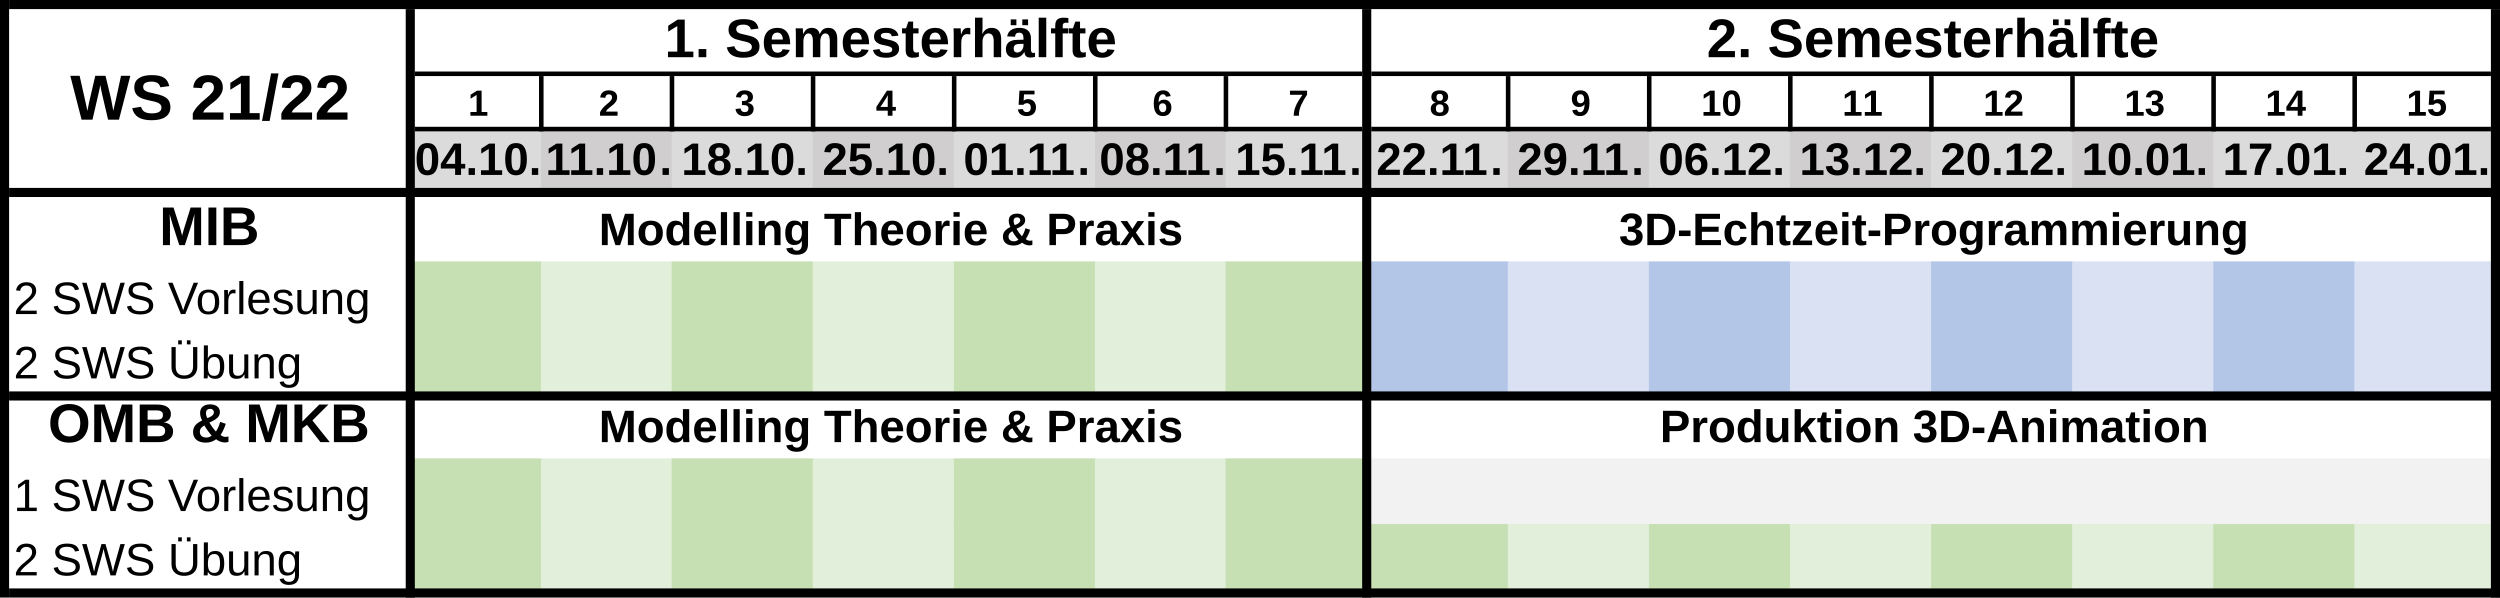
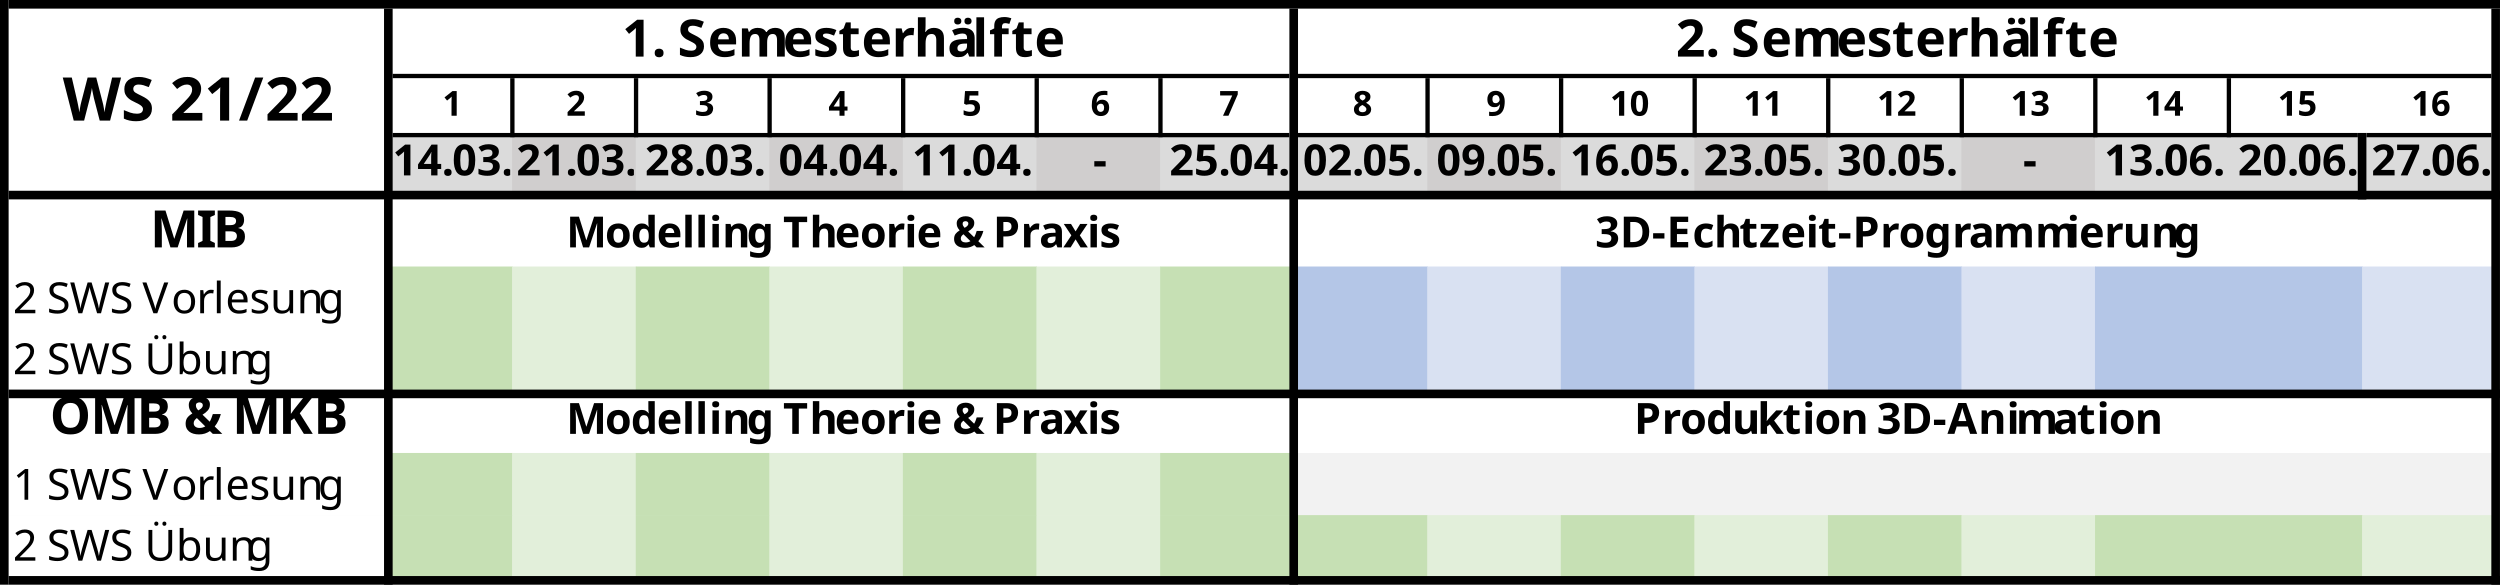
- <svg xmlns="http://www.w3.org/2000/svg" id="Layer_1" data-name="Layer 1" viewBox="0 0 461.4 110.28">
+ <svg xmlns="http://www.w3.org/2000/svg" id="Layer_1" data-name="Layer 1" viewBox="0 0 580.29 135.71">
  <defs>
-     <style>.cls-1{fill:#fff;}.cls-2{fill:#dbdbdb;}.cls-3{fill:#d0cece;}.cls-4{fill:#c6e0b4;}.cls-5{fill:#e2efda;}.cls-6{fill:#b4c6e7;}.cls-7{fill:#d9e1f2;}.cls-8{fill:#f2f2f2;}.cls-9{font-size:6.72px;}.cls-15,.cls-24,.cls-26,.cls-9{font-family:Arial-BoldMT, Arial;font-weight:700;}.cls-10{letter-spacing:3.03em;}.cls-11{letter-spacing:3.17em;}.cls-12{letter-spacing:3.32em;}.cls-13{letter-spacing:2.76em;}.cls-14{letter-spacing:2.76em;}.cls-15,.cls-25{font-size:8.4px;}.cls-16{letter-spacing:0.09em;}.cls-17{letter-spacing:0em;}.cls-18{letter-spacing:0.2em;}.cls-19{letter-spacing:0.32em;}.cls-20{letter-spacing:0.32em;}.cls-21{letter-spacing:0.21em;}.cls-22{letter-spacing:0em;}.cls-23{letter-spacing:0.32em;}.cls-24{font-size:10.08px;}.cls-25{font-family:ArialMT, Arial;}.cls-26{font-size:11.76px;}</style>
+     <style>.cls-1{fill:none;}.cls-2{fill:#fff;}.cls-3{fill:#dbdbdb;}.cls-4{fill:#d0cece;}.cls-5{fill:#c6e0b4;}.cls-6{fill:#e2efda;}.cls-7{fill:#b4c6e7;}.cls-8{fill:#d9e1f2;}.cls-9{fill:#f2f2f2;}.cls-10{font-size:8px;}.cls-10,.cls-13,.cls-21,.cls-23,.cls-49,.cls-74{font-family:Ubuntu-Bold, Ubuntu;font-weight:700;}.cls-11{letter-spacing:0em;}.cls-12{clip-path:url(#clip-path);}.cls-13,.cls-21,.cls-26,.cls-74{font-size:10px;}.cls-14{letter-spacing:0em;}.cls-15{letter-spacing:0em;}.cls-16{letter-spacing:0em;}.cls-17{clip-path:url(#clip-path-2);}.cls-18{clip-path:url(#clip-path-3);}.cls-19,.cls-21{letter-spacing:0em;}.cls-20{letter-spacing:0em;}.cls-22{letter-spacing:0em;}.cls-23{font-size:12px;}.cls-24{letter-spacing:0em;}.cls-25{letter-spacing:0em;}.cls-26{font-family:Ubuntu-Regular, Ubuntu;}.cls-27{letter-spacing:-0.01em;}.cls-28{letter-spacing:0em;}.cls-29{letter-spacing:0em;}.cls-30{letter-spacing:0.01em;}.cls-31{letter-spacing:0em;}.cls-32{letter-spacing:0.01em;}.cls-33{clip-path:url(#clip-path-4);}.cls-34{letter-spacing:0em;}.cls-35{letter-spacing:0em;}.cls-36{letter-spacing:-0.01em;}.cls-37{letter-spacing:0em;}.cls-38{letter-spacing:0em;}.cls-39{clip-path:url(#clip-path-5);}.cls-40{letter-spacing:-0.01em;}.cls-41{letter-spacing:0em;}.cls-42{letter-spacing:0.01em;}.cls-43{letter-spacing:0em;}.cls-44{letter-spacing:0em;}.cls-45{letter-spacing:0.01em;}.cls-46{letter-spacing:0em;}.cls-47{letter-spacing:0em;}.cls-48{letter-spacing:0em;}.cls-49{font-size:14px;}.cls-50{letter-spacing:0em;}.cls-51{letter-spacing:0em;}.cls-52{letter-spacing:0em;}.cls-53{clip-path:url(#clip-path-6);}.cls-54{letter-spacing:0em;}.cls-55{letter-spacing:0.02em;}.cls-56{letter-spacing:0em;}.cls-57{letter-spacing:0em;}.cls-58{letter-spacing:0.01em;}.cls-59{letter-spacing:0em;}.cls-60{letter-spacing:0.01em;}.cls-61{letter-spacing:0em;}.cls-62{letter-spacing:0.01em;}.cls-63{letter-spacing:0.01em;}.cls-64{clip-path:url(#clip-path-7);}.cls-65{letter-spacing:0.01em;}.cls-66{letter-spacing:0em;}.cls-67{letter-spacing:0.01em;}.cls-68{letter-spacing:0em;}.cls-69{letter-spacing:0.01em;}.cls-70{letter-spacing:0.01em;}.cls-71{letter-spacing:-0.01em;}.cls-72{letter-spacing:0.01em;}.cls-73{clip-path:url(#clip-path-8);}.cls-74,.cls-86{letter-spacing:0em;}.cls-75{letter-spacing:0.01em;}.cls-76{letter-spacing:-0.01em;}.cls-77{letter-spacing:0.01em;}.cls-78{letter-spacing:-0.01em;}.cls-79{letter-spacing:0em;}.cls-80{letter-spacing:0em;}.cls-81{letter-spacing:-0.01em;}.cls-82{letter-spacing:0em;}.cls-83{letter-spacing:0em;}.cls-84{letter-spacing:0.01em;}.cls-85{letter-spacing:0em;}.cls-87{letter-spacing:0em;}</style>
+     <clipPath id="clip-path">
+       <rect class="cls-1" x="90.71" y="31.86" width="27.71" height="13" />
+     </clipPath>
+     <clipPath id="clip-path-2">
+       <rect class="cls-1" x="119.43" y="31.86" width="27.71" height="13" />
+     </clipPath>
+     <clipPath id="clip-path-3">
+       <rect class="cls-1" x="1.57" y="31.86" width="578.29" height="13" />
+     </clipPath>
+     <clipPath id="clip-path-4">
+       <rect class="cls-1" x="1.57" y="92" width="578.29" height="12.71" />
+     </clipPath>
+     <clipPath id="clip-path-5">
+       <rect class="cls-1" x="90.28" y="91.57" width="210" height="13.57" />
+     </clipPath>
+     <clipPath id="clip-path-6">
+       <rect class="cls-1" x="90.28" y="1.57" width="210" height="16" />
+     </clipPath>
+     <clipPath id="clip-path-7">
+       <rect class="cls-1" x="300.43" y="1.57" width="278.86" height="16" />
+     </clipPath>
+     <clipPath id="clip-path-8">
+       <rect class="cls-1" x="300.43" y="91.57" width="278.86" height="13.57" />
+     </clipPath>
  </defs>
-   <rect class="cls-1" x="1.32" y="1.32" width="459.36" height="22.56" />
-   <rect class="cls-1" x="1.32" y="23.76" width="74.52" height="11.88" />
-   <rect class="cls-2" x="75.72" y="23.76" width="24.24" height="11.88" />
-   <rect class="cls-3" x="99.84" y="23.76" width="24.24" height="11.88" />
-   <rect class="cls-2" x="123.96" y="23.76" width="26.16" height="11.88" />
-   <rect class="cls-3" x="150" y="23.76" width="26.16" height="11.88" />
-   <rect class="cls-2" x="176.04" y="23.76" width="26.16" height="11.88" />
-   <rect class="cls-3" x="202.08" y="23.76" width="24.24" height="11.88" />
-   <rect class="cls-2" x="226.2" y="23.76" width="52.2" height="11.88" />
-   <rect class="cls-3" x="278.28" y="23.76" width="26.16" height="11.88" />
-   <rect class="cls-2" x="304.32" y="23.76" width="26.16" height="11.88" />
-   <rect class="cls-3" x="330.36" y="23.76" width="26.16" height="11.88" />
-   <rect class="cls-2" x="356.4" y="23.76" width="26.16" height="11.88" />
-   <rect class="cls-3" x="382.44" y="23.76" width="26.16" height="11.88" />
-   <rect class="cls-2" x="408.48" y="23.76" width="52.2" height="11.88" />
-   <rect class="cls-1" x="1.32" y="35.52" width="459.36" height="12.84" />
-   <rect class="cls-1" x="1.32" y="48.24" width="74.52" height="24.96" />
-   <rect class="cls-4" x="75.72" y="48.24" width="24.24" height="24.96" />
-   <rect class="cls-5" x="99.84" y="48.24" width="24.24" height="24.96" />
-   <rect class="cls-4" x="123.96" y="48.24" width="26.16" height="24.96" />
-   <rect class="cls-5" x="150" y="48.24" width="26.16" height="24.96" />
-   <rect class="cls-4" x="176.04" y="48.24" width="26.16" height="24.96" />
-   <rect class="cls-5" x="202.08" y="48.24" width="24.24" height="24.96" />
-   <rect class="cls-4" x="226.2" y="48.24" width="26.16" height="24.96" />
-   <rect class="cls-6" x="252.24" y="48.24" width="26.16" height="24.96" />
-   <rect class="cls-7" x="278.28" y="48.24" width="26.16" height="24.96" />
-   <rect class="cls-6" x="304.32" y="48.24" width="26.16" height="24.96" />
-   <rect class="cls-7" x="330.36" y="48.24" width="26.16" height="24.96" />
-   <rect class="cls-6" x="356.4" y="48.24" width="26.16" height="24.96" />
-   <rect class="cls-7" x="382.44" y="48.24" width="26.16" height="24.96" />
-   <rect class="cls-6" x="408.48" y="48.24" width="26.16" height="24.96" />
-   <rect class="cls-7" x="434.52" y="48.24" width="26.16" height="24.96" />
-   <rect class="cls-1" x="1.32" y="73.08" width="459.36" height="11.64" />
-   <rect class="cls-1" x="1.32" y="84.6" width="74.52" height="12.24" />
-   <rect class="cls-4" x="75.72" y="84.6" width="24.24" height="12.24" />
-   <rect class="cls-5" x="99.84" y="84.6" width="24.24" height="12.24" />
-   <rect class="cls-4" x="123.96" y="84.6" width="26.16" height="12.24" />
-   <rect class="cls-5" x="150" y="84.6" width="26.16" height="12.24" />
-   <rect class="cls-4" x="176.04" y="84.6" width="26.16" height="12.24" />
-   <rect class="cls-5" x="202.08" y="84.6" width="24.24" height="12.24" />
-   <rect class="cls-4" x="226.2" y="84.6" width="26.16" height="12.24" />
-   <rect class="cls-8" x="252.24" y="84.6" width="208.44" height="12.24" />
-   <rect class="cls-1" x="1.32" y="96.72" width="74.52" height="12.84" />
-   <rect class="cls-4" x="75.72" y="96.72" width="24.24" height="12.84" />
-   <rect class="cls-5" x="99.84" y="96.72" width="24.24" height="12.84" />
-   <rect class="cls-4" x="123.96" y="96.72" width="26.16" height="12.84" />
-   <rect class="cls-5" x="150" y="96.72" width="26.16" height="12.84" />
-   <rect class="cls-4" x="176.04" y="96.72" width="26.16" height="12.84" />
-   <rect class="cls-5" x="202.08" y="96.72" width="24.24" height="12.84" />
-   <rect class="cls-4" x="226.2" y="96.72" width="52.2" height="12.84" />
-   <rect class="cls-5" x="278.28" y="96.72" width="26.16" height="12.84" />
-   <rect class="cls-4" x="304.32" y="96.72" width="26.16" height="12.84" />
-   <rect class="cls-5" x="330.36" y="96.72" width="26.16" height="12.84" />
-   <rect class="cls-4" x="356.4" y="96.72" width="26.16" height="12.84" />
-   <rect class="cls-5" x="382.44" y="96.72" width="26.16" height="12.84" />
-   <rect class="cls-4" x="408.48" y="96.72" width="26.16" height="12.84" />
-   <rect class="cls-5" x="434.52" y="96.72" width="26.16" height="12.84" />
-   <text class="cls-9" transform="translate(86.4 21.36)">
-     <tspan class="cls-10">1</tspan>
-     <tspan class="cls-11" x="24.11" y="0">2</tspan>
-     <tspan class="cls-12" x="49.19" y="0">34</tspan>
-     <tspan class="cls-11" x="101.25" y="0">56</tspan>
-     <tspan class="cls-12" x="151.4" y="0">78</tspan>
-     <tspan class="cls-10" x="203.47" y="0">9</tspan>
-     <tspan x="227.58" y="0">1</tspan>
-     <tspan class="cls-13" x="231.32" y="0">0</tspan>
-     <tspan x="253.62" y="0">1</tspan>
-     <tspan class="cls-13" x="257.35" y="0">1</tspan>
-     <tspan x="279.65" y="0">1</tspan>
-     <tspan class="cls-13" x="283.39" y="0">2</tspan>
-     <tspan x="305.69" y="0">1</tspan>
-     <tspan class="cls-14" x="309.42" y="0">3</tspan>
-     <tspan x="331.72" y="0">1</tspan>
-     <tspan class="cls-13" x="335.46" y="0">4</tspan>
-     <tspan x="357.76" y="0">15</tspan>
-   </text>
-   <text class="cls-15" transform="translate(76.56 32.28)">04.10<tspan class="cls-16" x="21.02" y="0">.</tspan>
-     <tspan class="cls-17" x="24.12" y="0">11.10</tspan>
-     <tspan class="cls-18" x="45.14" y="0">.</tspan>
-     <tspan x="49.19" y="0">18.10</tspan>
-     <tspan class="cls-19" x="70.22" y="0">.</tspan>
-     <tspan x="75.23" y="0">25.10</tspan>
-     <tspan class="cls-20" x="96.25" y="0">.</tspan>
-     <tspan class="cls-17" x="101.26" y="0">01.11</tspan>
-     <tspan class="cls-21" x="122.28" y="0">.</tspan>
-     <tspan class="cls-17" x="126.34" y="0">08.11</tspan>
-     <tspan class="cls-21" x="147.36" y="0">.</tspan>
-     <tspan class="cls-17" x="151.42" y="0">15.11</tspan>
-     <tspan class="cls-20" x="172.44" y="0">.</tspan>
-     <tspan x="177.45" y="0">22.11</tspan>
-     <tspan class="cls-20" x="198.47" y="0">.</tspan>
-     <tspan class="cls-22" x="203.48" y="0">29.11</tspan>
-     <tspan class="cls-23" x="224.5" y="0">.</tspan>
-     <tspan x="229.52" y="0">06.12</tspan>
-     <tspan class="cls-20" x="250.54" y="0">.</tspan>
-     <tspan x="255.55" y="0">13.12</tspan>
-     <tspan class="cls-23" x="276.57" y="0">.</tspan>
-     <tspan x="281.58" y="0">20.12</tspan>
-     <tspan class="cls-20" x="302.6" y="0">.</tspan>
-     <tspan x="307.62" y="0">10.01</tspan>
-     <tspan class="cls-20" x="328.64" y="0">.</tspan>
-     <tspan x="333.65" y="0">17.01</tspan>
-     <tspan class="cls-23" x="354.67" y="0">.</tspan>
-     <tspan x="359.69" y="0">24.01.</tspan>
-   </text>
-   <text class="cls-24" transform="translate(29.4 45.24)">MIB</text>
-   <text class="cls-25" transform="translate(2.52 57.96)">2 SWS Vorlesung</text>
-   <text class="cls-25" transform="translate(2.52 69.84)">2 SWS Übung</text>
-   <text class="cls-24" transform="translate(8.88 81.6)">OMB &amp; MKB</text>
-   <text class="cls-25" transform="translate(2.52 94.32)">1 SWS Vorlesung</text>
-   <text class="cls-25" transform="translate(2.52 106.2)">2 SWS Übung</text>
-   <text class="cls-15" transform="translate(110.52 81.6)">Modelling Theorie &amp; Praxis</text>
-   <text class="cls-26" transform="translate(12.96 22.08)">WS 21/22</text>
-   <text class="cls-24" transform="translate(122.64 10.56)">1. Semesterhälfte</text>
-   <text class="cls-15" transform="translate(110.52 45.24)">Modelling Theorie &amp; Praxis</text>
-   <text class="cls-24" transform="translate(315 10.56)">2. Semesterhälfte</text>
-   <text class="cls-15" transform="translate(306.36 81.6)">Produktion 3D-Animation</text>
-   <text class="cls-15" transform="translate(298.8 45.24)">3D-Echtzeit-Programmierung</text>
-   <rect x="76.56" y="13.2" width="174.84" height="0.84" />
-   <rect x="76.56" y="23.4" width="174.84" height="0.84" />
-   <rect width="1.68" height="110.28" />
-   <rect x="74.88" y="1.68" width="1.68" height="108.6" />
-   <rect x="251.4" y="1.68" width="1.68" height="108.6" />
-   <rect x="459.72" y="1.68" width="1.68" height="108.6" />
-   <rect x="99.48" y="14.04" width="0.84" height="10.2" />
-   <rect x="123.6" y="14.04" width="0.84" height="10.2" />
-   <rect x="149.64" y="14.04" width="0.84" height="10.2" />
-   <rect x="175.68" y="14.04" width="0.84" height="10.2" />
-   <rect x="201.72" y="14.04" width="0.84" height="10.2" />
-   <rect x="225.84" y="14.04" width="0.84" height="10.2" />
-   <rect x="277.92" y="14.04" width="0.84" height="10.2" />
-   <rect x="303.96" y="14.04" width="0.84" height="10.2" />
-   <rect x="330" y="14.04" width="0.84" height="10.2" />
-   <rect x="356.04" y="14.04" width="0.84" height="10.2" />
-   <rect x="382.08" y="14.04" width="0.84" height="10.2" />
-   <rect x="408.12" y="14.04" width="0.84" height="10.2" />
-   <rect x="434.16" y="14.04" width="0.84" height="10.2" />
-   <rect x="1.68" width="459.72" height="1.68" />
-   <rect x="253.08" y="13.2" width="206.64" height="0.84" />
-   <rect x="253.08" y="23.4" width="206.64" height="0.84" />
-   <rect x="1.68" y="34.68" width="459.72" height="1.68" />
-   <rect x="1.68" y="72.24" width="459.72" height="1.68" />
-   <rect x="1.68" y="108.6" width="459.72" height="1.68" />
+   <rect class="cls-2" x="1.57" y="1.57" width="577.86" height="29.86" />
+   <rect class="cls-2" x="1.57" y="31.29" width="88.71" height="14.14" />
+   <rect class="cls-3" x="90.14" y="31.28" width="28.86" height="14.14" />
+   <rect class="cls-4" x="118.86" y="31.28" width="28.86" height="14.14" />
+   <rect class="cls-3" x="147.57" y="31.28" width="31.14" height="14.14" />
+   <rect class="cls-4" x="178.57" y="31.28" width="31.14" height="14.14" />
+   <rect class="cls-3" x="209.57" y="31.28" width="31.14" height="14.14" />
+   <rect class="cls-4" x="240.57" y="31.28" width="28.86" height="14.14" />
+   <rect class="cls-3" x="269.29" y="31.28" width="62.14" height="14.14" />
+   <rect class="cls-4" x="331.29" y="31.28" width="31.14" height="14.14" />
+   <rect class="cls-3" x="362.29" y="31.28" width="31.14" height="14.14" />
+   <rect class="cls-4" x="393.29" y="31.28" width="31.14" height="14.14" />
+   <rect class="cls-3" x="424.29" y="31.28" width="31.14" height="14.14" />
+   <rect class="cls-4" x="455.28" y="31.28" width="31.14" height="14.14" />
+   <rect class="cls-3" x="486.28" y="31.28" width="93.14" height="14.14" />
+   <rect class="cls-2" x="1.57" y="45.28" width="577.86" height="16.71" />
+   <rect class="cls-2" x="1.57" y="61.86" width="88.71" height="29.71" />
+   <rect class="cls-5" x="90.14" y="61.86" width="28.86" height="29.71" />
+   <rect class="cls-6" x="118.86" y="61.86" width="28.86" height="29.71" />
+   <rect class="cls-5" x="147.57" y="61.86" width="31.14" height="29.71" />
+   <rect class="cls-6" x="178.57" y="61.86" width="31.14" height="29.71" />
+   <rect class="cls-5" x="209.57" y="61.86" width="31.14" height="29.71" />
+   <rect class="cls-6" x="240.57" y="61.86" width="28.86" height="29.71" />
+   <rect class="cls-5" x="269.29" y="61.86" width="31.14" height="29.71" />
+   <rect class="cls-7" x="300.29" y="61.86" width="31.14" height="29.71" />
+   <rect class="cls-8" x="331.29" y="61.86" width="31.14" height="29.71" />
+   <rect class="cls-7" x="362.29" y="61.86" width="31.14" height="29.71" />
+   <rect class="cls-8" x="393.29" y="61.86" width="31.14" height="29.71" />
+   <rect class="cls-7" x="424.29" y="61.86" width="31.14" height="29.71" />
+   <rect class="cls-8" x="455.28" y="61.86" width="31.14" height="29.71" />
+   <rect class="cls-7" x="486.28" y="61.86" width="62.14" height="29.71" />
+   <rect class="cls-8" x="548.28" y="61.86" width="31.14" height="29.71" />
+   <rect class="cls-2" x="1.57" y="91.43" width="577.86" height="13.86" />
+   <rect class="cls-2" x="1.57" y="105.14" width="88.71" height="14.57" />
+   <rect class="cls-5" x="90.14" y="105.14" width="28.86" height="14.57" />
+   <rect class="cls-6" x="118.86" y="105.14" width="28.86" height="14.57" />
+   <rect class="cls-5" x="147.57" y="105.14" width="31.14" height="14.57" />
+   <rect class="cls-6" x="178.57" y="105.14" width="31.14" height="14.57" />
+   <rect class="cls-5" x="209.57" y="105.14" width="31.14" height="14.57" />
+   <rect class="cls-6" x="240.57" y="105.14" width="28.86" height="14.57" />
+   <rect class="cls-5" x="269.29" y="105.14" width="31.14" height="14.57" />
+   <rect class="cls-9" x="300.29" y="105.14" width="279.14" height="14.57" />
+   <rect class="cls-2" x="1.57" y="119.57" width="88.71" height="15.29" />
+   <rect class="cls-5" x="90.14" y="119.57" width="28.86" height="15.29" />
+   <rect class="cls-6" x="118.86" y="119.57" width="28.86" height="15.29" />
+   <rect class="cls-5" x="147.57" y="119.57" width="31.14" height="15.29" />
+   <rect class="cls-6" x="178.57" y="119.57" width="31.14" height="15.29" />
+   <rect class="cls-5" x="209.57" y="119.57" width="31.14" height="15.29" />
+   <rect class="cls-6" x="240.57" y="119.57" width="28.86" height="15.29" />
+   <rect class="cls-5" x="269.29" y="119.57" width="62.14" height="15.29" />
+   <rect class="cls-6" x="331.29" y="119.57" width="31.14" height="15.29" />
+   <rect class="cls-5" x="362.29" y="119.57" width="31.14" height="15.29" />
+   <rect class="cls-6" x="393.29" y="119.57" width="31.14" height="15.29" />
+   <rect class="cls-5" x="424.29" y="119.57" width="31.14" height="15.29" />
+   <rect class="cls-6" x="455.28" y="119.57" width="31.14" height="15.29" />
+   <rect class="cls-5" x="486.29" y="119.57" width="62.14" height="15.29" />
+   <rect class="cls-6" x="548.28" y="119.57" width="31.14" height="15.29" />
+   <text class="cls-10" transform="translate(102.71 26.86)">1</text>
+   <text class="cls-10" transform="translate(131.43 26.86)">2</text>
+   <text class="cls-10" transform="translate(161.28 26.86)">3</text>
+   <text class="cls-10" transform="translate(192.28 26.86)">4</text>
+   <text class="cls-10" transform="translate(223.28 26.86)">5</text>
+   <text class="cls-10" transform="translate(253.14 26.86)">6</text>
+   <text class="cls-10" transform="translate(282.99 26.86)">7</text>
+   <text class="cls-10" transform="translate(313.99 26.86)">8</text>
+   <text class="cls-10" transform="translate(344.99 26.86)">9</text>
+   <text class="cls-10" transform="translate(373.71 26.86)">
+     <tspan class="cls-11">1</tspan>
+     <tspan x="4.56" y="0">0</tspan>
+   </text>
+   <text class="cls-10" transform="translate(404.71 26.86)">
+     <tspan class="cls-11">1</tspan>
+     <tspan x="4.56" y="0">1</tspan>
+   </text>
+   <text class="cls-10" transform="translate(435.71 26.86)">
+     <tspan class="cls-11">1</tspan>
+     <tspan x="4.56" y="0">2</tspan>
+   </text>
+   <text class="cls-10" transform="translate(466.71 26.86)">
+     <tspan class="cls-11">1</tspan>
+     <tspan x="4.56" y="0">3</tspan>
+   </text>
+   <text class="cls-10" transform="translate(497.71 26.86)">
+     <tspan class="cls-11">1</tspan>
+     <tspan x="4.56" y="0">4</tspan>
+   </text>
+   <text class="cls-10" transform="translate(528.71 26.86)">
+     <tspan class="cls-11">1</tspan>
+     <tspan x="4.56" y="0">5</tspan>
+   </text>
+   <text class="cls-10" transform="translate(559.71 26.86)">
+     <tspan class="cls-11">1</tspan>
+     <tspan x="4.56" y="0">6</tspan>
+   </text>
+   <g class="cls-12">
+     <text class="cls-13" transform="translate(91.14 40.71)">
+       <tspan class="cls-14">14</tspan>
+       <tspan class="cls-15" x="11.4" y="0">.</tspan>
+       <tspan class="cls-16" x="13.83" y="0">03</tspan>
+       <tspan x="25.23" y="0">.</tspan>
+     </text>
+   </g>
+   <g class="cls-17">
+     <text class="cls-13" transform="translate(119.86 40.71)">
+       <tspan class="cls-11">21</tspan>
+       <tspan class="cls-15" x="11.4" y="0">.</tspan>
+       <tspan class="cls-16" x="13.83" y="0">03</tspan>
+       <tspan x="25.23" y="0">.</tspan>
+     </text>
+   </g>
+   <g class="cls-18">
+     <text class="cls-13" transform="translate(149.71 40.71)">
+       <tspan class="cls-14">28</tspan>
+       <tspan class="cls-15" x="11.4" y="0">.</tspan>
+       <tspan class="cls-16" x="13.83" y="0">03</tspan>
+       <tspan x="25.23" y="0">.</tspan>
+     </text>
+     <text class="cls-13" transform="translate(180.71 40.71)">
+       <tspan class="cls-14">04</tspan>
+       <tspan class="cls-15" x="11.4" y="0">.</tspan>
+       <tspan class="cls-19" x="13.83" y="0">0</tspan>
+       <tspan class="cls-16" x="19.54" y="0">4</tspan>
+       <tspan x="25.24" y="0">.</tspan>
+     </text>
+     <text class="cls-13" transform="translate(211.71 40.71)">
+       <tspan class="cls-14">11</tspan>
+       <tspan class="cls-15" x="11.4" y="0">.</tspan>
+       <tspan class="cls-16" x="13.83" y="0">04</tspan>
+       <tspan x="25.23" y="0">.</tspan>
+     </text>
+     <text class="cls-13" transform="translate(253.71 40.71)">-</text>
+     <text class="cls-13" transform="translate(271.43 40.71)">
+       <tspan class="cls-11">25</tspan>
+       <tspan class="cls-15" x="11.4" y="0">.</tspan>
+       <tspan class="cls-16" x="13.83" y="0">04</tspan>
+       <tspan x="25.23" y="0">.</tspan>
+     </text>
+     <text class="cls-13" transform="translate(302.43 40.71)">
+       <tspan class="cls-16">02</tspan>
+       <tspan class="cls-20" x="11.4" y="0">.</tspan>
+       <tspan class="cls-19" x="13.83" y="0">0</tspan>
+       <tspan class="cls-11" x="19.54" y="0">5</tspan>
+       <tspan x="25.24" y="0">.</tspan>
+     </text>
+     <text class="cls-13" transform="translate(333.43 40.71)">
+       <tspan class="cls-16">09</tspan>
+       <tspan class="cls-20" x="11.4" y="0">.</tspan>
+       <tspan class="cls-19" x="13.83" y="0">0</tspan>
+       <tspan class="cls-11" x="19.54" y="0">5</tspan>
+       <tspan x="25.24" y="0">.</tspan>
+     </text>
+     <text class="cls-13" transform="translate(364.43 40.71)">
+       <tspan class="cls-16">16</tspan>
+       <tspan class="cls-20" x="11.4" y="0">.</tspan>
+       <tspan class="cls-19" x="13.83" y="0">0</tspan>
+       <tspan class="cls-11" x="19.54" y="0">5</tspan>
+       <tspan x="25.24" y="0">.</tspan>
+     </text>
+     <text class="cls-13" transform="translate(395.43 40.71)">
+       <tspan class="cls-16">23</tspan>
+       <tspan class="cls-20" x="11.4" y="0">.</tspan>
+       <tspan class="cls-19" x="13.83" y="0">0</tspan>
+       <tspan class="cls-11" x="19.54" y="0">5</tspan>
+       <tspan x="25.24" y="0">.</tspan>
+     </text>
+     <text class="cls-13" transform="translate(426.43 40.71)">
+       <tspan class="cls-16">30</tspan>
+       <tspan class="cls-20" x="11.4" y="0">.</tspan>
+       <tspan class="cls-19" x="13.83" y="0">0</tspan>
+       <tspan class="cls-11" x="19.54" y="0">5</tspan>
+       <tspan x="25.24" y="0">.</tspan>
+     </text>
+     <text class="cls-13" transform="translate(469.57 40.71)">-</text>
+     <text class="cls-21" transform="translate(488.43 40.71)">1<tspan class="cls-16" x="5.71" y="0">3</tspan>
+       <tspan class="cls-15" x="11.41" y="0">.</tspan>
+       <tspan class="cls-16" x="13.84" y="0">0</tspan>
+       <tspan x="19.54" y="0">6</tspan>
+       <tspan class="cls-22" x="25.25" y="0">.</tspan>
+     </text>
+     <text class="cls-21" transform="translate(519.43 40.71)">2<tspan class="cls-16" x="5.71" y="0">0</tspan>
+       <tspan class="cls-15" x="11.41" y="0">.</tspan>
+       <tspan class="cls-16" x="13.84" y="0">0</tspan>
+       <tspan x="19.54" y="0">6</tspan>
+       <tspan class="cls-22" x="25.25" y="0">.</tspan>
+     </text>
+     <text class="cls-21" transform="translate(550.43 40.71)">2<tspan class="cls-16" x="5.71" y="0">7</tspan>
+       <tspan class="cls-15" x="11.41" y="0">.</tspan>
+       <tspan class="cls-16" x="13.84" y="0">0</tspan>
+       <tspan x="19.54" y="0">6</tspan>
+       <tspan class="cls-22" x="25.25" y="0">.</tspan>
+     </text>
+   </g>
+   <text class="cls-23" transform="translate(34.86 57.43)">
+     <tspan class="cls-24">M</tspan>
+     <tspan class="cls-25" x="10.73" y="0">I</tspan>
+     <tspan x="14.58" y="0">B</tspan>
+   </text>
+   <text class="cls-26" transform="translate(3 72.71)">
+     <tspan class="cls-27">2</tspan>
+     <tspan class="cls-28" x="5.58" y="0"> </tspan>
+     <tspan class="cls-29" x="7.88" y="0">S</tspan>
+     <tspan x="13.18" y="0">W</tspan>
+     <tspan class="cls-29" x="22.47" y="0">S </tspan>
+     <tspan class="cls-30" x="30.06" y="0">V</tspan>
+     <tspan class="cls-31" x="36.77" y="0">o</tspan>
+     <tspan x="42.63" y="0">r</tspan>
+     <tspan class="cls-32" x="46.49" y="0">l</tspan>
+     <tspan class="cls-28" x="49.34" y="0">e</tspan>
+     <tspan class="cls-29" x="54.92" y="0">sun</tspan>
+     <tspan x="70.8" y="0">g</tspan>
+   </text>
+   <text class="cls-26" transform="translate(3 86.85)">
+     <tspan class="cls-27">2</tspan>
+     <tspan class="cls-28" x="5.58" y="0"> </tspan>
+     <tspan class="cls-29" x="7.88" y="0">S</tspan>
+     <tspan x="13.18" y="0">W</tspan>
+     <tspan class="cls-29" x="22.47" y="0">S Übun</tspan>
+     <tspan x="54.23" y="0">g</tspan>
+   </text>
+   <g class="cls-33">
+     <text class="cls-23" transform="translate(11.57 100.71)">
+       <tspan class="cls-34">O</tspan>
+       <tspan class="cls-35" x="9.43" y="0">M</tspan>
+       <tspan class="cls-36" x="20.16" y="0">B</tspan>
+       <tspan class="cls-37" x="28.16" y="0"> </tspan>
+       <tspan class="cls-38" x="31.03" y="0">&amp;</tspan>
+       <tspan class="cls-37" x="39.47" y="0"> </tspan>
+       <tspan class="cls-35" x="42.34" y="0">M</tspan>
+       <tspan class="cls-36" x="53.06" y="0">K</tspan>
+       <tspan x="61.21" y="0">B</tspan>
+     </text>
+   </g>
+   <text class="cls-26" transform="translate(3 116)">
+     <tspan class="cls-27">1</tspan>
+     <tspan class="cls-28" x="5.58" y="0"> </tspan>
+     <tspan class="cls-29" x="7.88" y="0">S</tspan>
+     <tspan x="13.18" y="0">W</tspan>
+     <tspan class="cls-29" x="22.47" y="0">S </tspan>
+     <tspan class="cls-30" x="30.06" y="0">V</tspan>
+     <tspan class="cls-31" x="36.77" y="0">o</tspan>
+     <tspan x="42.63" y="0">r</tspan>
+     <tspan class="cls-32" x="46.49" y="0">l</tspan>
+     <tspan class="cls-28" x="49.34" y="0">e</tspan>
+     <tspan class="cls-29" x="54.92" y="0">sun</tspan>
+     <tspan x="70.8" y="0">g</tspan>
+   </text>
+   <text class="cls-26" transform="translate(3 130.14)">
+     <tspan class="cls-27">2</tspan>
+     <tspan class="cls-28" x="5.58" y="0"> </tspan>
+     <tspan class="cls-29" x="7.88" y="0">S</tspan>
+     <tspan x="13.18" y="0">W</tspan>
+     <tspan class="cls-29" x="22.47" y="0">S Übun</tspan>
+     <tspan x="54.23" y="0">g</tspan>
+   </text>
+   <g class="cls-39">
+     <text class="cls-13" transform="translate(131.43 100.71)">
+       <tspan class="cls-19">M</tspan>
+       <tspan class="cls-40" x="9" y="0">o</tspan>
+       <tspan class="cls-15" x="15" y="0">d</tspan>
+       <tspan class="cls-41" x="21.01" y="0">e</tspan>
+       <tspan class="cls-28" x="26.86" y="0">ll</tspan>
+       <tspan class="cls-29" x="33.16" y="0">in</tspan>
+       <tspan class="cls-42" x="41.9" y="0">g</tspan>
+       <tspan class="cls-43" x="47.9" y="0"> </tspan>
+       <tspan x="50.33" y="0">T</tspan>
+       <tspan class="cls-44" x="56.47" y="0">h</tspan>
+       <tspan class="cls-41" x="62.34" y="0">e</tspan>
+       <tspan class="cls-40" x="68.19" y="0">o</tspan>
+       <tspan class="cls-45" x="74.19" y="0">r</tspan>
+       <tspan class="cls-46" x="78.47" y="0">i</tspan>
+       <tspan class="cls-41" x="81.34" y="0">e</tspan>
+       <tspan class="cls-43" x="87.19" y="0"> </tspan>
+       <tspan class="cls-31" x="89.62" y="0">&amp;</tspan>
+       <tspan class="cls-19" x="96.63" y="0"> </tspan>
+       <tspan class="cls-28" x="99.06" y="0">P</tspan>
+       <tspan class="cls-42" x="105.49" y="0">r</tspan>
+       <tspan class="cls-47" x="109.77" y="0">a</tspan>
+       <tspan class="cls-43" x="115.34" y="0">x</tspan>
+       <tspan class="cls-46" x="120.91" y="0">i</tspan>
+       <tspan class="cls-48" x="123.78" y="0">s</tspan>
+     </text>
+   </g>
+   <text class="cls-49" transform="translate(14.57 28)">WS<tspan class="cls-50" x="21.42" y="0"> </tspan>
+     <tspan class="cls-51" x="24.85" y="0">2</tspan>
+     <tspan class="cls-11" x="32.84" y="0">1</tspan>
+     <tspan class="cls-52" x="40.82" y="0">/</tspan>
+     <tspan class="cls-11" x="46.96" y="0">2</tspan>
+     <tspan x="54.94" y="0">2</tspan>
+   </text>
+   <g class="cls-53">
+     <text class="cls-23" transform="translate(144.43 13.14)">
+       <tspan class="cls-54">1</tspan>
+       <tspan class="cls-55" x="6.85" y="0">.</tspan>
+       <tspan class="cls-56" x="9.98" y="0"> </tspan>
+       <tspan class="cls-57" x="12.85" y="0">S</tspan>
+       <tspan class="cls-56" x="19.85" y="0">e</tspan>
+       <tspan class="cls-58" x="26.84" y="0">m</tspan>
+       <tspan class="cls-37" x="37.27" y="0">e</tspan>
+       <tspan class="cls-59" x="44.27" y="0">s</tspan>
+       <tspan class="cls-60" x="50.12" y="0">t</tspan>
+       <tspan class="cls-61" x="55.55" y="0">e</tspan>
+       <tspan class="cls-62" x="62.56" y="0">r</tspan>
+       <tspan class="cls-36" x="67.69" y="0">hä</tspan>
+       <tspan class="cls-63" x="81.27" y="0">l</tspan>
+       <tspan class="cls-62" x="85.13" y="0">f</tspan>
+       <tspan class="cls-60" x="90.26" y="0">t</tspan>
+       <tspan x="95.69" y="0">e</tspan>
+     </text>
+   </g>
+   <text class="cls-13" transform="translate(131.43 57.43)">
+     <tspan class="cls-19">M</tspan>
+     <tspan class="cls-40" x="9" y="0">o</tspan>
+     <tspan class="cls-15" x="15" y="0">d</tspan>
+     <tspan class="cls-41" x="21.01" y="0">e</tspan>
+     <tspan class="cls-28" x="26.86" y="0">ll</tspan>
+     <tspan class="cls-29" x="33.16" y="0">in</tspan>
+     <tspan class="cls-42" x="41.9" y="0">g</tspan>
+     <tspan class="cls-43" x="47.9" y="0"> </tspan>
+     <tspan x="50.33" y="0">T</tspan>
+     <tspan class="cls-44" x="56.47" y="0">h</tspan>
+     <tspan class="cls-41" x="62.34" y="0">e</tspan>
+     <tspan class="cls-40" x="68.19" y="0">o</tspan>
+     <tspan class="cls-45" x="74.19" y="0">r</tspan>
+     <tspan class="cls-46" x="78.47" y="0">i</tspan>
+     <tspan class="cls-41" x="81.34" y="0">e</tspan>
+     <tspan class="cls-43" x="87.19" y="0"> </tspan>
+     <tspan class="cls-31" x="89.62" y="0">&amp;</tspan>
+     <tspan class="cls-19" x="96.63" y="0"> </tspan>
+     <tspan class="cls-28" x="99.06" y="0">P</tspan>
+     <tspan class="cls-42" x="105.49" y="0">r</tspan>
+     <tspan class="cls-47" x="109.77" y="0">a</tspan>
+     <tspan class="cls-43" x="115.34" y="0">x</tspan>
+     <tspan class="cls-46" x="120.91" y="0">i</tspan>
+     <tspan class="cls-48" x="123.78" y="0">s</tspan>
+   </text>
+   <g class="cls-64">
+     <text class="cls-23" transform="translate(389 13.14)">
+       <tspan class="cls-54">2</tspan>
+       <tspan class="cls-65" x="6.85" y="0">.</tspan>
+       <tspan class="cls-37" x="9.98" y="0"> </tspan>
+       <tspan class="cls-66" x="12.85" y="0">S</tspan>
+       <tspan x="19.85" y="0">e</tspan>
+       <tspan class="cls-67" x="26.86" y="0">m</tspan>
+       <tspan x="37.28" y="0">e</tspan>
+       <tspan class="cls-68" x="44.29" y="0">s</tspan>
+       <tspan class="cls-69" x="50.15" y="0">t</tspan>
+       <tspan x="55.57" y="0">e</tspan>
+       <tspan class="cls-70" x="62.58" y="0">r</tspan>
+       <tspan class="cls-71" x="67.71" y="0">hä</tspan>
+       <tspan class="cls-25" x="81.3" y="0">l</tspan>
+       <tspan class="cls-72" x="85.15" y="0">f</tspan>
+       <tspan class="cls-69" x="90.29" y="0">t</tspan>
+       <tspan x="95.71" y="0">e</tspan>
+     </text>
+   </g>
+   <g class="cls-73">
+     <text class="cls-74" transform="translate(379.29 100.71)">P<tspan class="cls-75" x="6.43" y="0">r</tspan>
+       <tspan class="cls-76" x="10.71" y="0">o</tspan>
+       <tspan class="cls-15" x="16.72" y="0">d</tspan>
+       <tspan class="cls-46" x="22.73" y="0">u</tspan>
+       <tspan class="cls-45" x="28.6" y="0">k</tspan>
+       <tspan class="cls-77" x="34.45" y="0">t</tspan>
+       <tspan class="cls-46" x="39.02" y="0">i</tspan>
+       <tspan class="cls-78" x="41.89" y="0">o</tspan>
+       <tspan class="cls-44" x="47.89" y="0">n</tspan>
+       <tspan class="cls-19" x="53.76" y="0" xml:space="preserve"> 3</tspan>
+       <tspan class="cls-79" x="61.9" y="0">D</tspan>
+       <tspan class="cls-11" x="69.32" y="0">-</tspan>
+       <tspan class="cls-76" x="72.74" y="0">A</tspan>
+       <tspan class="cls-46" x="79.89" y="0">ni</tspan>
+       <tspan class="cls-31" x="88.63" y="0">m</tspan>
+       <tspan class="cls-80" x="97.21" y="0">a</tspan>
+       <tspan class="cls-77" x="102.78" y="0">t</tspan>
+       <tspan class="cls-46" x="107.35" y="0">i</tspan>
+       <tspan class="cls-81" x="110.22" y="0">o</tspan>
+       <tspan class="cls-82" x="116.22" y="0">n</tspan>
+     </text>
+   </g>
+   <text class="cls-13" transform="translate(370.29 57.43)">
+     <tspan class="cls-19">3</tspan>
+     <tspan class="cls-79" x="5.71" y="0">D</tspan>
+     <tspan class="cls-11" x="13.13" y="0">-</tspan>
+     <tspan class="cls-83" x="16.55" y="0">E</tspan>
+     <tspan x="22.56" y="0">c</tspan>
+     <tspan class="cls-46" x="27.56" y="0">h</tspan>
+     <tspan class="cls-84" x="33.43" y="0">t</tspan>
+     <tspan x="38" y="0">z</tspan>
+     <tspan class="cls-85" x="43" y="0">e</tspan>
+     <tspan class="cls-46" x="48.85" y="0">i</tspan>
+     <tspan class="cls-84" x="51.72" y="0">t</tspan>
+     <tspan class="cls-11" x="56.29" y="0">-</tspan>
+     <tspan class="cls-86" x="59.71" y="0">P</tspan>
+     <tspan class="cls-75" x="66.14" y="0">r</tspan>
+     <tspan class="cls-78" x="70.42" y="0">o</tspan>
+     <tspan class="cls-45" x="76.42" y="0">gr</tspan>
+     <tspan class="cls-80" x="86.7" y="0">a</tspan>
+     <tspan class="cls-31" x="92.27" y="0">mm</tspan>
+     <tspan class="cls-46" x="109.43" y="0">i</tspan>
+     <tspan class="cls-87" x="112.3" y="0">e</tspan>
+     <tspan class="cls-75" x="118.15" y="0">r</tspan>
+     <tspan class="cls-46" x="122.43" y="0">un</tspan>
+     <tspan x="134.17" y="0">g</tspan>
+   </text>
+   <rect x="91.14" y="17.14" width="208.14" height="1" />
+   <rect x="91.14" y="30.86" width="208.14" height="1" />
+   <rect x="301.29" y="30.86" width="246" height="1" />
+   <rect width="2" height="135.71" />
+   <rect x="89.14" y="2" width="2" height="133.71" />
+   <rect x="299.29" y="2" width="2" height="133.71" />
+   <rect x="578.28" y="2" width="2" height="133.71" />
+   <rect x="118.43" y="18.14" width="1" height="13.71" />
+   <rect x="147.14" y="18.14" width="1" height="13.71" />
+   <rect x="178.14" y="18.14" width="1" height="13.71" />
+   <rect x="209.14" y="18.14" width="1" height="13.71" />
+   <rect x="240.14" y="18.14" width="1" height="13.71" />
+   <rect x="268.86" y="18.14" width="1" height="13.71" />
+   <rect x="330.86" y="18.14" width="1" height="13.71" />
+   <rect x="361.86" y="18.14" width="1" height="13.71" />
+   <rect x="392.86" y="18.14" width="1" height="13.71" />
+   <rect x="423.86" y="18.14" width="1" height="13.71" />
+   <rect x="454.86" y="18.14" width="1" height="13.71" />
+   <rect x="485.86" y="18.14" width="1" height="13.71" />
+   <rect x="516.86" y="18.14" width="1" height="13.71" />
+   <rect x="547.28" y="30.86" width="2" height="15.43" />
+   <rect x="2" width="578.29" height="2" />
+   <rect x="301.29" y="17.14" width="277" height="1" />
+   <rect x="549.29" y="30.86" width="29" height="1" />
+   <rect x="2" y="44.28" width="578.29" height="2" />
+   <rect x="2" y="90.43" width="578.29" height="2" />
+   <rect x="2" y="133.71" width="578.29" height="2" />
</svg>
